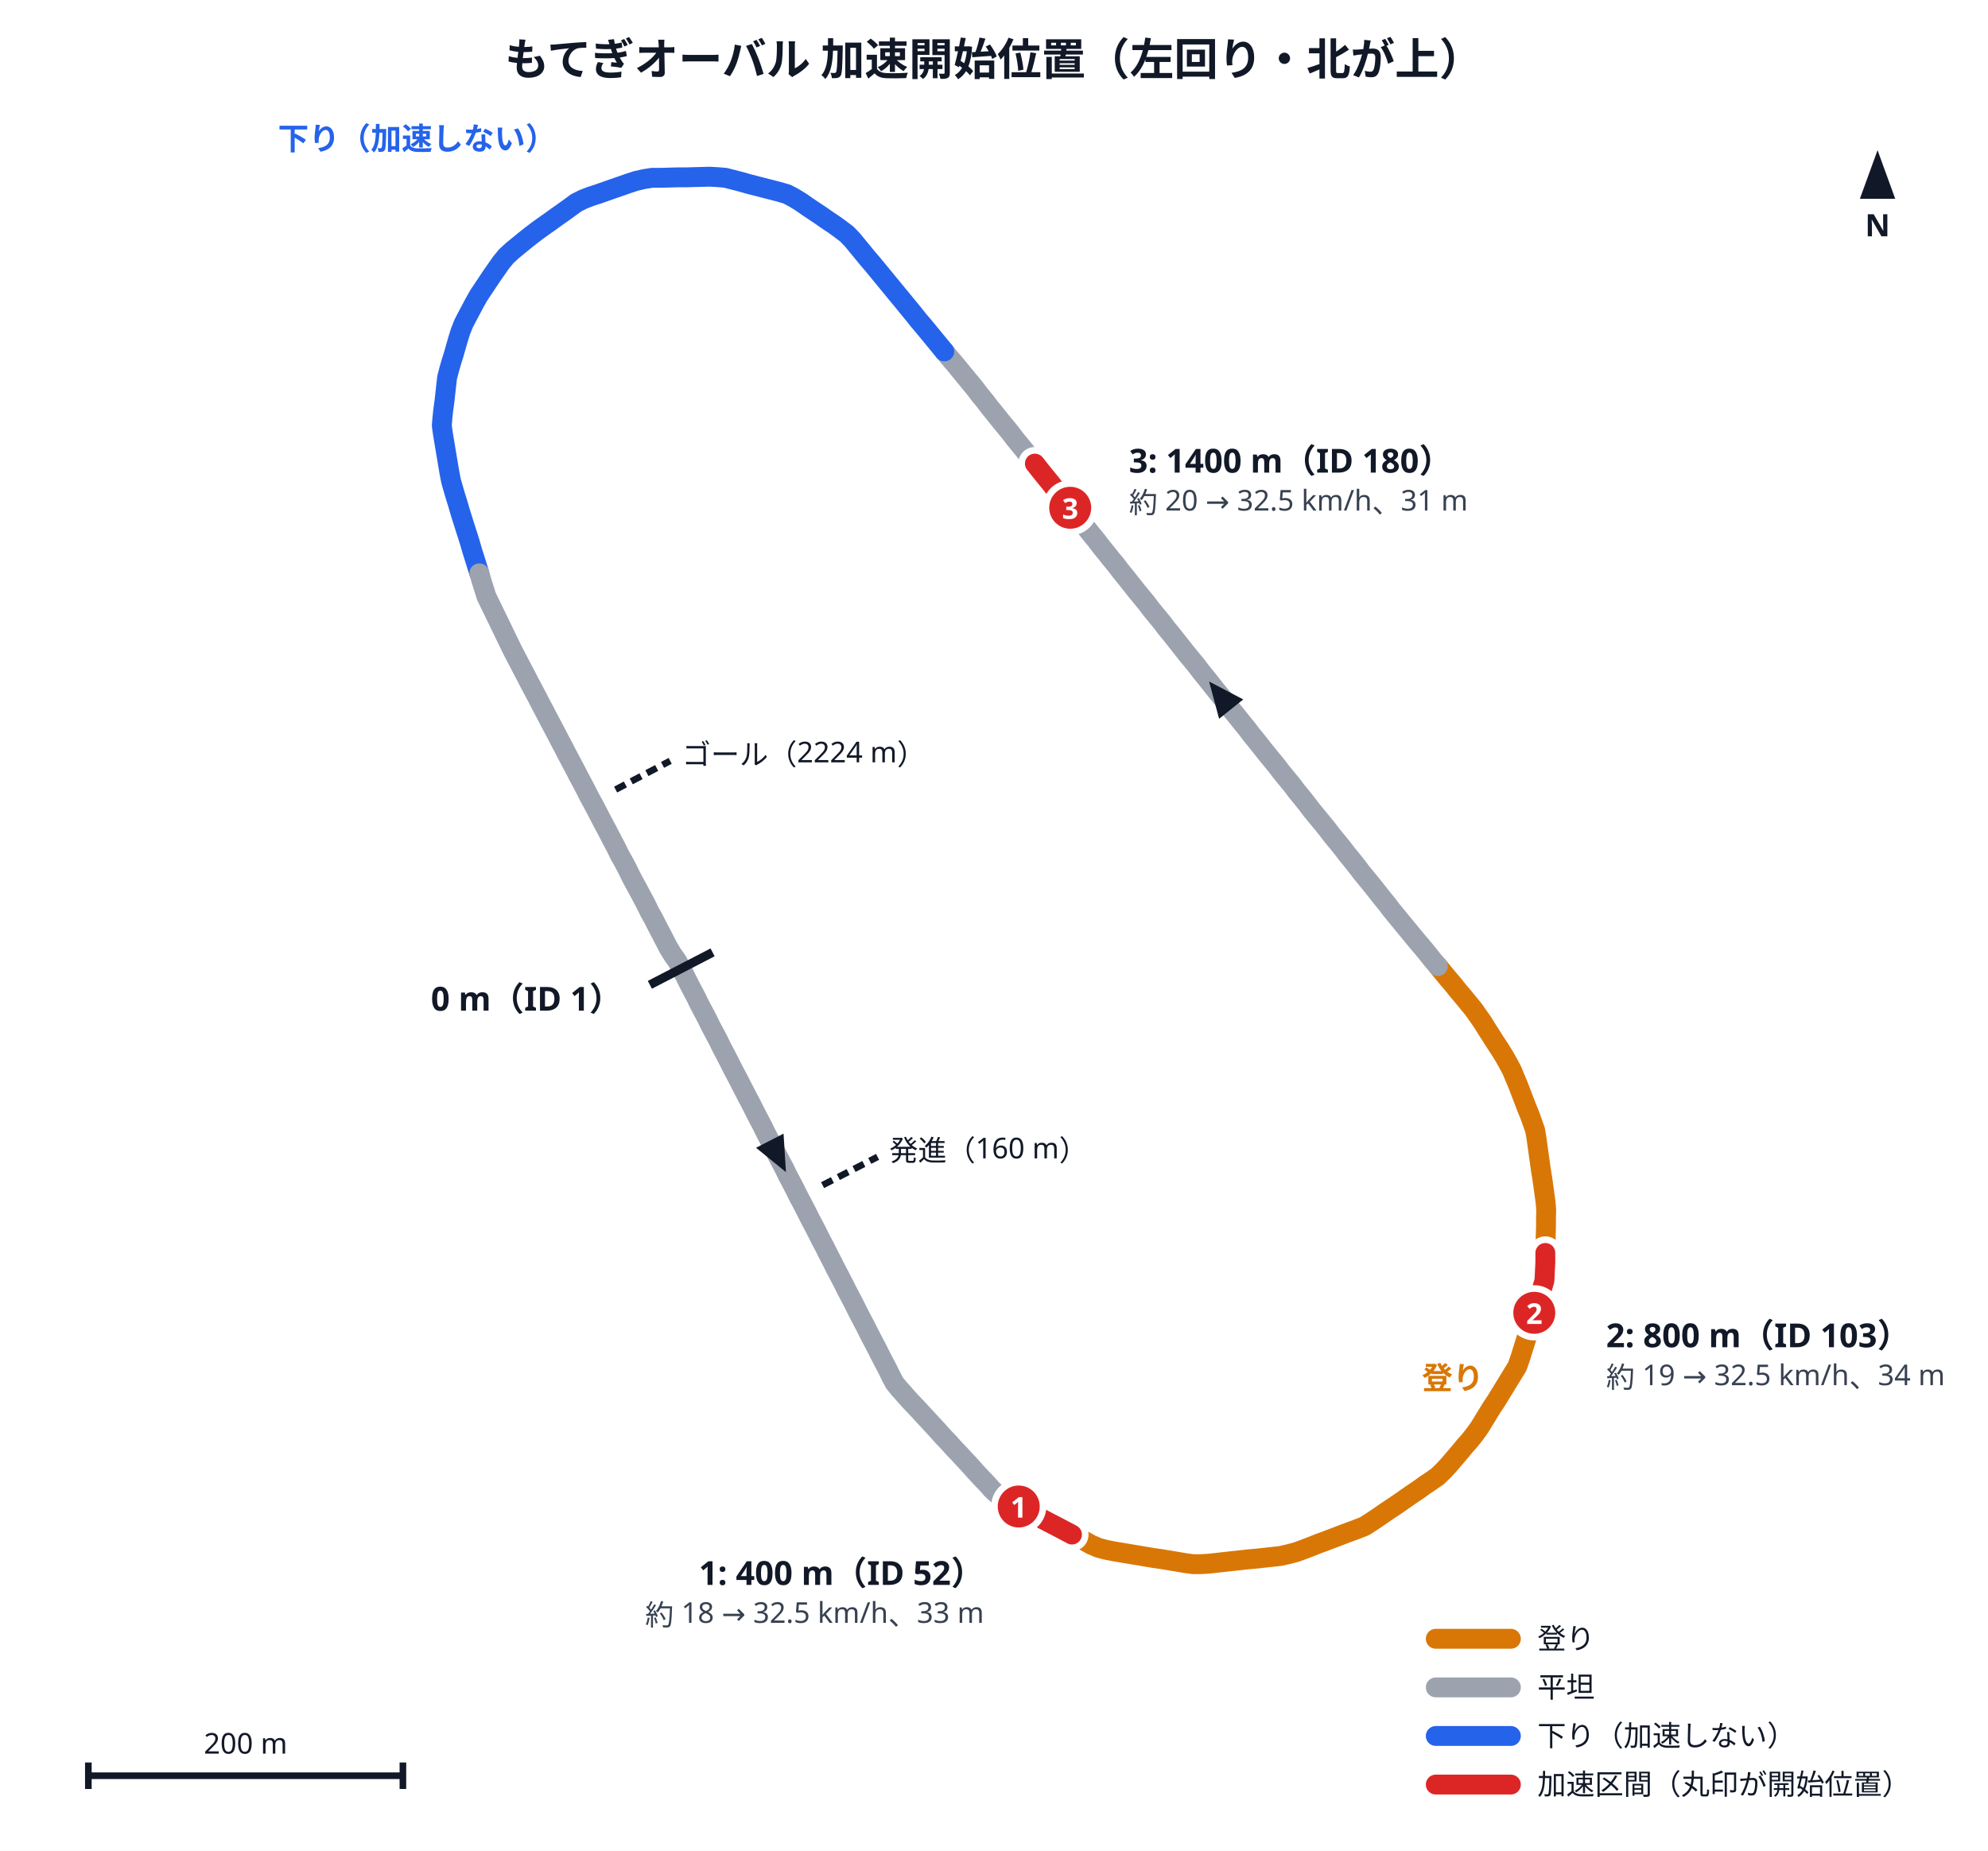
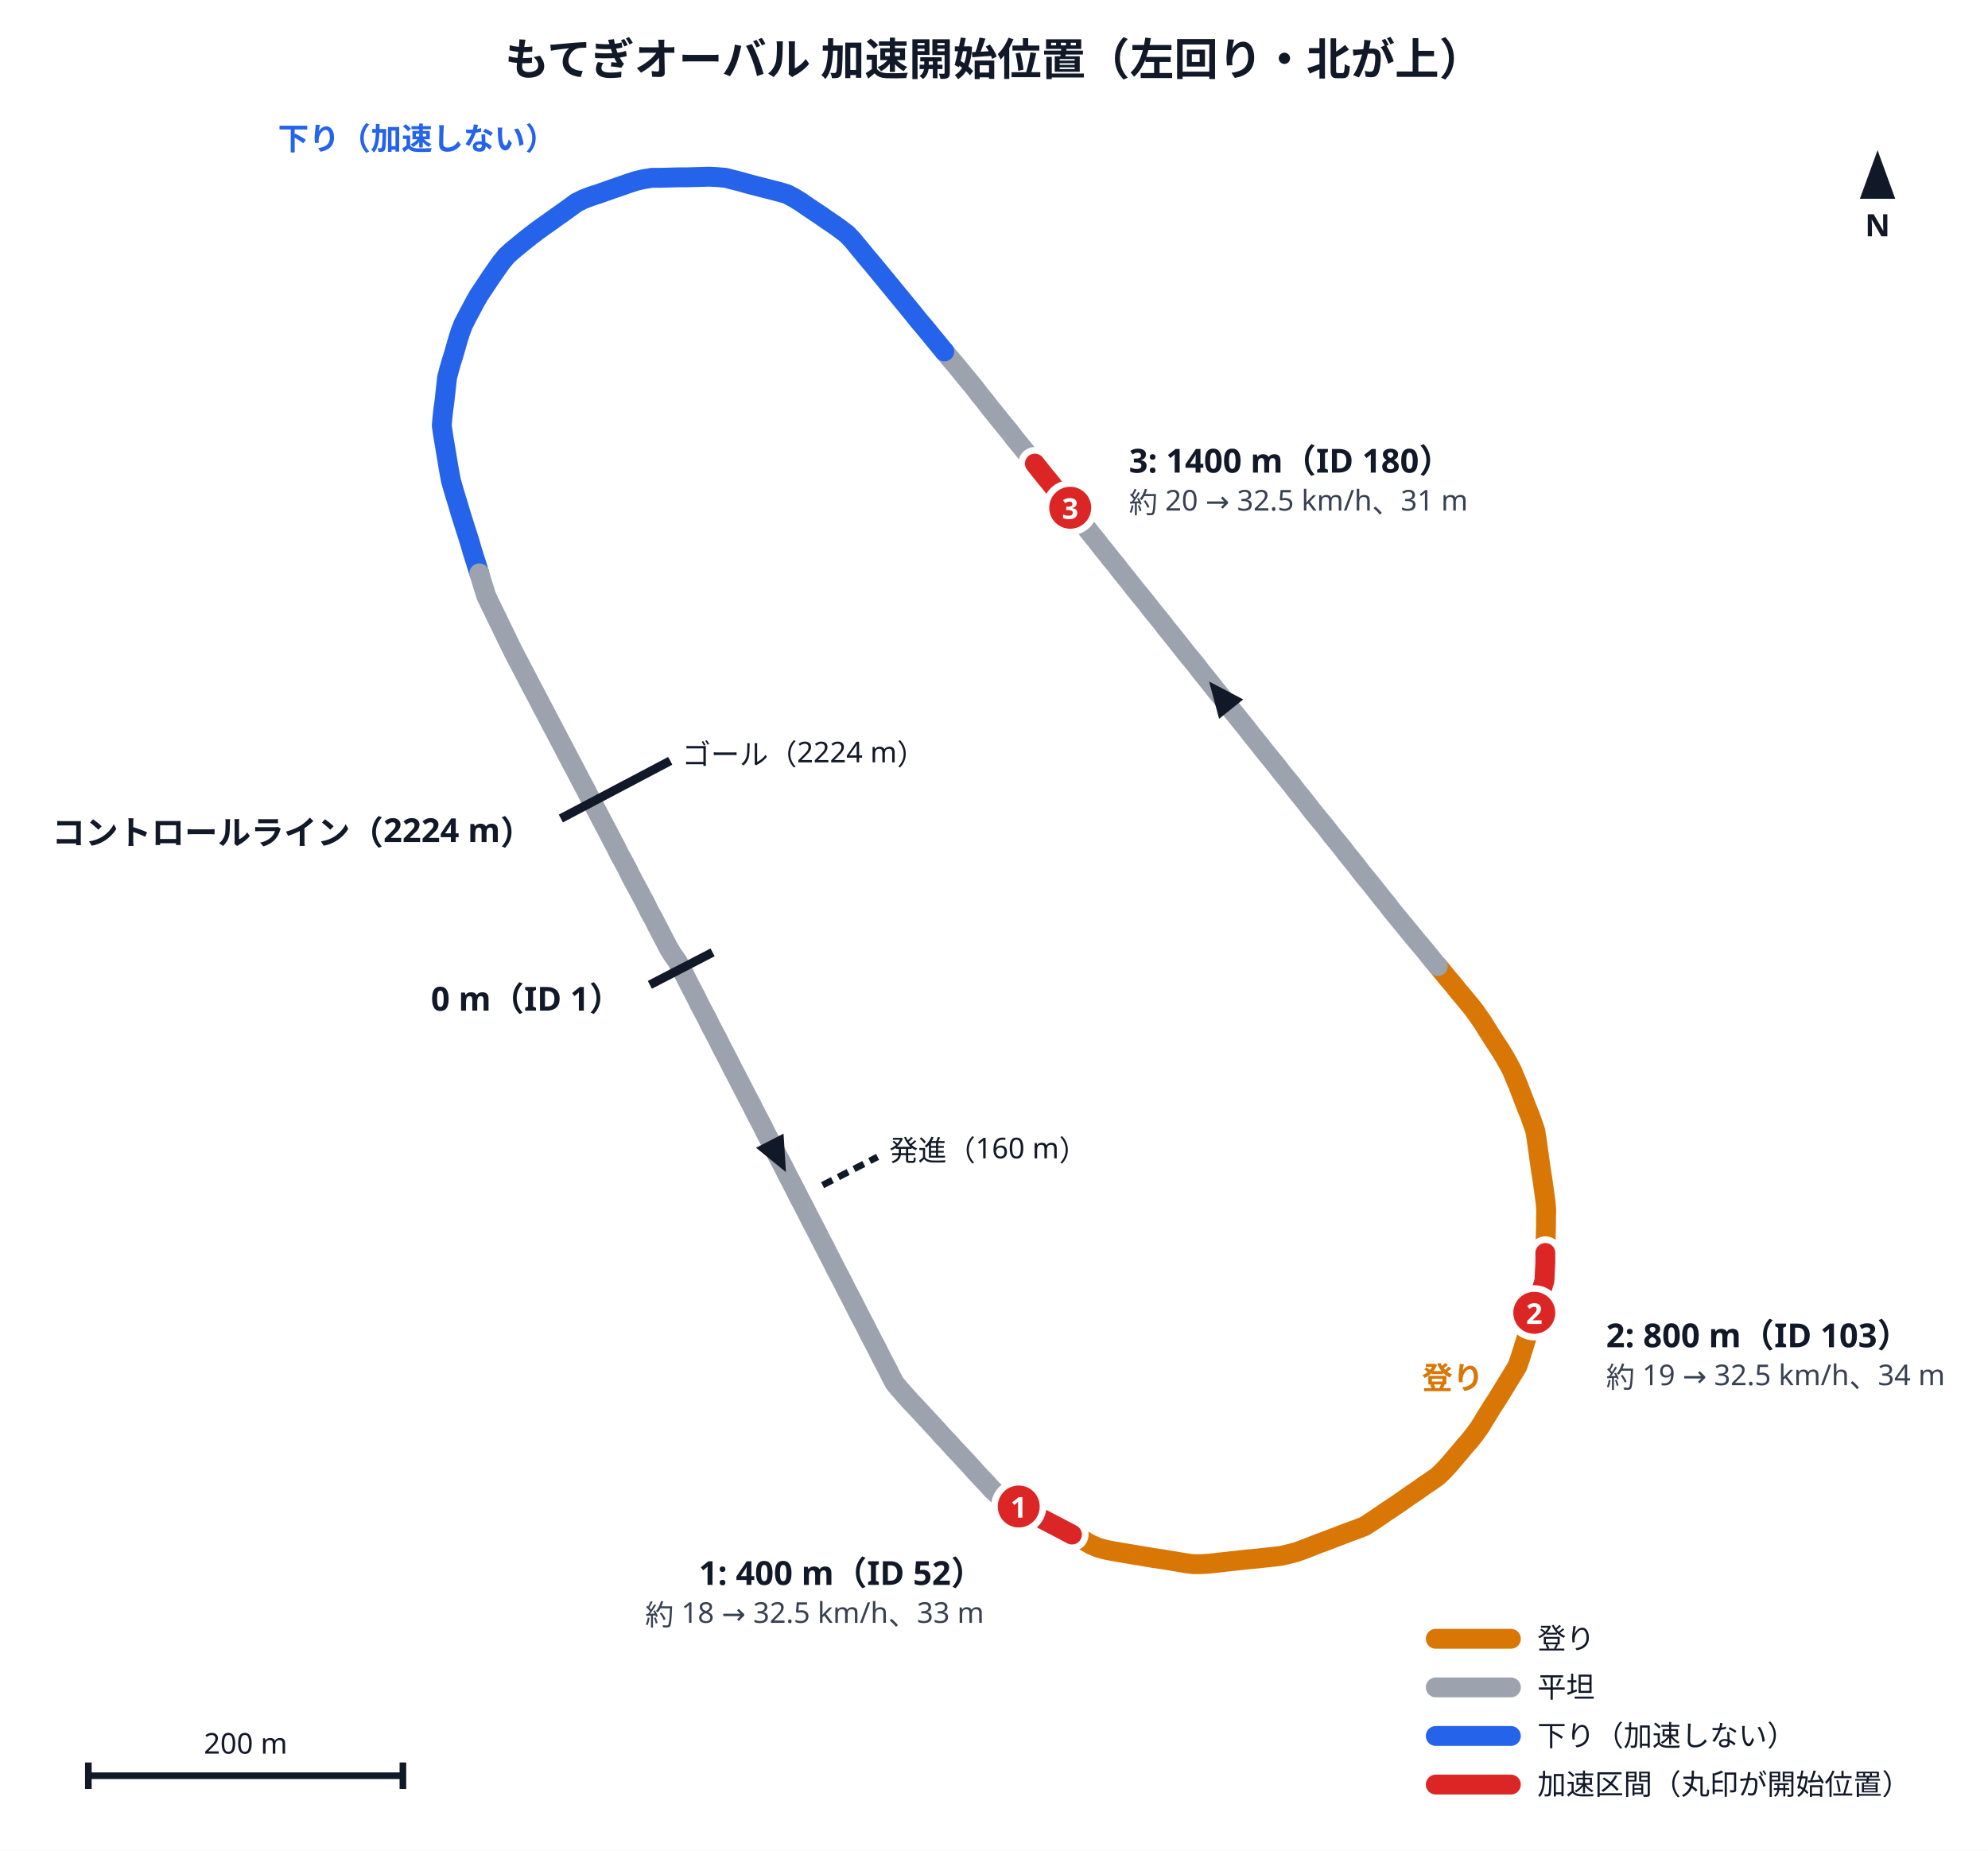
<svg xmlns="http://www.w3.org/2000/svg" viewBox="0 0 900 838" width="900" height="838" font-family="sans-serif">
  <rect width="100%" height="100%" fill="#ffffff" />
  <text x="450" y="34" text-anchor="middle" font-size="20" font-weight="bold" fill="#111827">もてぎオーバル 加速開始位置（左回り・北が上）</text>
  <polyline points="308.4,438.6 310.1,441.8 311.7,445.0 313.4,448.3 315.1,451.5 316.7,454.8 318.4,458.0 320.1,461.2 321.7,464.5 323.4,467.7 325.1,470.9 326.7,474.2 328.4,477.4 330.1,480.7 331.7,483.9 333.4,487.1 335.1,490.4 336.7,493.5 338.4,496.8 340.1,500.0 341.7,503.2 343.4,506.5 345.1,509.7 346.7,513.0 348.4,516.2 350.1,519.4 351.7,522.7 353.4,525.9 355.1,529.1 356.7,532.4 358.4,535.6 360.1,538.9 361.7,542.1 363.4,545.3 365.1,548.6 366.7,551.8 368.4,555.0 370.1,558.3 371.7,561.5 373.4,564.7 375.0,567.9 376.7,571.2 378.3,574.4 380.0,577.6 381.7,580.9 383.3,584.1 385.0,587.3 386.7,590.6 388.3,593.8 390.0,597.1 391.7,600.3 393.3,603.5 395.0,606.8 396.7,610.0 398.3,613.2 400.0,616.5 401.7,619.7 403.3,623.0 405.0,626.2 407.3,629.0 409.7,631.7 412.1,634.4 414.6,637.0 417.1,639.7 419.5,642.3 422.0,645.0 424.5,647.7 426.9,650.4 429.4,653.0 431.8,655.7 434.3,658.3 436.8,661.0 439.3,663.7 441.7,666.4 444.2,669.1 446.7,671.7 449.1,674.4 451.8,676.9 454.8,678.7 458.0,680.5 461.2,682.1 464.4,683.8 467.6,685.5 470.9,687.2 474.5,689.1" fill="none" stroke="#9ca3af" stroke-width="9" stroke-linecap="round" stroke-linejoin="round" />
  <polyline points="474.5,689.1 477.7,690.8 480.6,692.3 484.1,694.2 487.5,696.0 490.8,697.6 494.0,699.4 497.3,700.8 500.7,701.7 504.3,702.4 507.8,703.0 511.4,703.6 515.0,704.2 518.6,704.8 522.1,705.4 525.7,705.9 529.3,706.5 532.9,707.1 536.4,707.7 540.0,708.2 543.6,708.2 547.2,708.0 550.8,707.6 554.4,707.2 558.0,706.8 561.7,706.4 565.3,706.0 568.8,705.7 572.4,705.3 576.1,704.9 579.7,704.5 583.2,703.7 586.7,702.8 590.0,701.6 593.4,700.3 596.9,698.9 600.2,697.7 603.6,696.4 607.0,695.1 610.4,693.8 614.0,692.5 617.8,691.0 620.9,689.0 623.9,687.0 626.9,684.9 629.9,682.9 632.9,680.9 635.9,678.8 638.9,676.7 641.9,674.7 644.8,672.6 647.8,670.6 650.8,668.5 653.4,666.0 655.9,663.3 658.2,660.6 660.6,657.8 662.9,655.0 665.3,652.3 667.6,649.4 669.7,646.5 671.6,643.4 673.5,640.3 675.4,637.2 677.4,634.2 679.3,631.1 681.2,628.0 683.1,624.9 685.0,621.8 686.9,618.7 688.1,615.3 689.2,611.8 690.3,608.3 691.4,604.8 692.5,601.3 693.6,597.9 694.6,594.4 695.7,590.9 696.8,587.5 697.9,584.0 699.0,580.5 699.4,576.9 699.5,573.3 699.6,569.6 699.6,566.0 699.7,562.4 699.8,558.8 699.9,555.2 699.9,551.5 700.0,547.9 699.7,544.2 699.2,540.6 698.7,537.0 698.2,533.4 697.6,529.8 697.1,526.2 696.6,522.6 696.1,519.0 695.6,515.4 695.0,511.8 693.8,508.4 692.6,505.0 691.2,501.6 689.9,498.2 688.6,494.8 687.3,491.4 685.9,488.1 684.5,484.7 682.8,481.5 681.0,478.3 679.1,475.2 677.1,472.2 675.2,469.2 673.2,466.1 671.3,463.0 669.2,460.0 667.1,457.0 664.8,454.2 662.5,451.4 660.2,448.7 657.9,445.8 655.5,443.0 653.2,440.2 650.9,437.4" fill="none" stroke="#d97706" stroke-width="9" stroke-linecap="round" stroke-linejoin="round" />
  <polyline points="650.9,437.4 648.6,434.7 646.3,431.8 644.0,429.0 641.6,426.2 639.3,423.4 637.0,420.6 634.7,417.8 632.4,415.0 630.1,412.2 627.9,409.3 625.6,406.5 623.4,403.7 621.1,400.8 618.8,398.0 616.5,395.2 614.3,392.3 612.0,389.4 609.7,386.6 607.5,383.7 605.2,380.9 602.9,378.1 600.7,375.2 598.4,372.4 596.1,369.6 593.8,366.8 591.6,363.9 589.3,361.0 587.0,358.2 584.8,355.3 582.5,352.5 580.2,349.7 578.0,346.8 575.7,344.0 573.4,341.2 571.1,338.3 568.9,335.5 566.6,332.7 564.4,329.8 562.1,327.0 559.8,324.1 557.5,321.3 555.3,318.4 553.0,315.6 550.7,312.8 548.4,309.9 546.2,307.1 543.9,304.3 541.7,301.4 539.4,298.6 537.1,295.8 534.8,292.9 532.6,290.1 530.3,287.2 528.0,284.4 525.8,281.5 523.5,278.7 521.2,275.9 519.0,273.0 516.7,270.2 514.4,267.4 512.1,264.5 509.9,261.7 507.3,258.5 505.1,255.6 503.0,253.1 500.8,250.3 498.5,247.5 496.3,244.6 494.0,241.8 491.7,238.9 489.1,235.7 486.7,232.7 484.5,229.9 482.2,227.1 480.0,224.2 477.7,221.4 475.4,218.5 473.1,215.7 470.8,212.8 468.6,210.0 466.3,207.2 464.1,204.3 461.8,201.5 459.5,198.7 457.3,195.8 455.0,193.0 452.7,190.2 450.4,187.3 448.1,184.5 445.9,181.6 443.6,178.8 441.4,175.9 439.1,173.1 436.8,170.3 434.5,167.5 432.2,164.7 429.8,161.9 427.5,159.1" fill="none" stroke="#9ca3af" stroke-width="9" stroke-linecap="round" stroke-linejoin="round" />
  <polyline points="427.5,159.1 425.2,156.3 422.9,153.5 420.6,150.7 418.3,147.9 415.9,145.1 413.6,142.2 411.3,139.4 409.1,136.7 406.7,133.8 404.4,131.0 402.1,128.2 399.8,125.4 397.5,122.6 395.2,119.8 392.8,117.0 390.5,114.2 388.2,111.4 385.9,108.6 383.4,106.0 380.5,103.8 377.6,101.7 374.6,99.7 371.6,97.6 368.6,95.6 365.6,93.6 362.6,91.5 359.5,89.6 356.3,87.9 352.9,86.9 349.4,86.0 345.9,85.1 342.4,84.2 338.9,83.3 335.4,82.3 331.9,81.4 328.4,80.5 324.8,80.2 321.2,80.0 317.6,80.1 313.9,80.2 310.3,80.3 306.6,80.3 303.0,80.4 299.3,80.5 295.2,80.5 291.5,81.1 288.0,81.9 284.6,83.0 281.2,84.2 277.7,85.4 274.3,86.6 270.9,87.8 267.5,88.9 264.1,90.2 260.9,91.8 257.9,94.0 255.0,96.1 252.0,98.2 249.1,100.3 246.1,102.4 243.2,104.5 240.3,106.7 237.4,109.0 234.6,111.3 231.8,113.6 229.2,116.0 226.9,118.8 224.8,121.8 222.7,124.8 220.7,127.8 218.7,130.8 216.7,133.8 214.9,137.0 213.2,140.2 211.5,143.4 209.8,146.7 208.5,150.0 207.4,153.5 206.4,157.0 205.4,160.5 204.3,164.0 203.3,167.5 202.4,171.0 202.0,174.6 201.6,178.2 201.2,181.8 200.7,185.4 200.3,189.1 200.0,192.7 200.5,196.3 201.1,199.9 201.7,203.5 202.3,207.1 202.9,210.7 203.5,214.2 204.2,217.8 205.2,221.3 206.2,224.7 207.3,228.2 208.3,231.7 209.4,235.2 210.5,238.7 211.6,242.1 212.7,245.6 213.7,249.1 214.8,252.6 215.9,256.1 217.0,259.6" fill="none" stroke="#2563eb" stroke-width="9" stroke-linecap="round" stroke-linejoin="round" />
  <polyline points="217.0,259.6 218.0,263.0 219.1,266.5 220.2,270.0 221.8,273.3 223.4,276.6 225.0,279.9 226.6,283.2 228.2,286.5 229.8,289.8 231.4,293.1 233.0,296.3 234.7,299.5 236.4,302.8 238.1,306.0 239.8,309.3 241.5,312.5 243.2,315.7 244.9,319.0 246.6,322.2 248.3,325.5 250.0,328.7 251.7,331.9 253.4,335.2 255.1,338.4 256.8,341.7 258.5,344.9 260.2,348.1 261.9,351.4 263.6,354.6 265.3,357.8 266.9,361.0 268.7,364.3 270.4,367.5 272.1,370.8 273.8,374.0 275.5,377.2 277.2,380.5 278.9,383.7 280.5,387.0 282.3,390.2 284.0,393.4 285.6,396.7 287.3,399.9 289.1,403.2 290.8,406.4 292.5,409.6 294.1,412.9 295.9,416.1 297.5,419.3 299.2,422.5 300.9,425.8 302.6,429.1 304.5,432.2 306.7,435.3 308.4,438.6" fill="none" stroke="#9ca3af" stroke-width="9" stroke-linecap="round" stroke-linejoin="round" />
  <text x="643.7" y="624.0" text-anchor="start" dominant-baseline="middle" font-size="14" font-weight="bold" fill="#d97706" stroke="#ffffff" stroke-width="4" paint-order="stroke">登り</text>
  <text x="251.8" y="62.9" text-anchor="end" dominant-baseline="middle" font-size="14" font-weight="bold" fill="#2563eb" stroke="#ffffff" stroke-width="4" paint-order="stroke">下り（加速しない）</text>
  <polygon points="9,0 -7,-7 -7,7" fill="#111827" transform="translate(351.7,522.7) rotate(62.8)" />
  <polygon points="9,0 -7,-7 -7,7" fill="#111827" transform="translate(553.0,315.6) rotate(-128.7)" />
  <line x1="322.6" y1="431.2" x2="294.2" y2="445.9" stroke="#111827" stroke-width="4" />
  <text x="281.7" y="452.3" text-anchor="end" dominant-baseline="middle" font-size="15" font-weight="bold" fill="#111827" stroke="#ffffff" stroke-width="4" paint-order="stroke">0 m（ID 1）</text>
  <line x1="372.4" y1="536.6" x2="397.3" y2="523.8" stroke="#111827" stroke-width="3" stroke-dasharray="5 3" />
  <text x="402.6" y="521.0" text-anchor="start" dominant-baseline="middle" font-size="13" font-weight="normal" fill="#111827" stroke="#ffffff" stroke-width="4" paint-order="stroke">発進（160 m）</text>
  <line x1="278.7" y1="357.5" x2="303.4" y2="344.5" stroke="#111827" stroke-width="3" stroke-dasharray="5 3" />
  <text x="308.8" y="341.7" text-anchor="start" dominant-baseline="middle" font-size="13" font-weight="normal" fill="#111827" stroke="#ffffff" stroke-width="4" paint-order="stroke">ゴール（2224 m）</text>
+   <line x1="303.4" y1="344.5" x2="253.9" y2="370.6" stroke="#111827" stroke-width="4" />
+   <text x="241.5" y="377.1" text-anchor="end" dominant-baseline="middle" font-size="15" font-weight="bold" fill="#111827" stroke="#ffffff" stroke-width="4" paint-order="stroke">コントロールライン（2224 m）</text>
  <polyline points="463.5,683.3 467.1,685.2 470.6,687.1 474.6,689.2 478.1,691.0 481.3,692.7 485.3,694.8" fill="none" stroke="#ffffff" stroke-width="15" stroke-linecap="round" stroke-linejoin="round" />
  <polyline points="463.5,683.3 467.1,685.2 470.6,687.1 474.6,689.2 478.1,691.0 481.3,692.7 485.3,694.8" fill="none" stroke="#dc2626" stroke-width="9" stroke-linecap="round" stroke-linejoin="round" />
  <polyline points="695.5,591.7 696.8,587.8 698.0,583.8 699.2,579.8 699.4,575.6 699.6,571.5 699.6,567.3" fill="none" stroke="#ffffff" stroke-width="15" stroke-linecap="round" stroke-linejoin="round" />
  <polyline points="695.5,591.7 696.8,587.8 698.0,583.8 699.2,579.8 699.4,575.6 699.6,571.5 699.6,567.3" fill="none" stroke="#dc2626" stroke-width="9" stroke-linecap="round" stroke-linejoin="round" />
  <polyline points="482.7,227.6 480.3,224.7 477.9,221.7 475.6,218.7 473.2,215.8 470.8,212.8 468.5,209.9" fill="none" stroke="#ffffff" stroke-width="15" stroke-linecap="round" stroke-linejoin="round" />
  <polyline points="482.7,227.6 480.3,224.7 477.9,221.7 475.6,218.7 473.2,215.8 470.8,212.8 468.5,209.9" fill="none" stroke="#dc2626" stroke-width="9" stroke-linecap="round" stroke-linejoin="round" />
  <circle cx="461.2" cy="682.1" r="11" fill="#dc2626" stroke="#ffffff" stroke-width="3" />
  <text x="461.2" y="682.1" text-anchor="middle" dominant-baseline="central" font-size="13" font-weight="bold" fill="#ffffff">1</text>
  <text x="445.5" y="712.3" text-anchor="end" dominant-baseline="middle" font-size="15" font-weight="bold" fill="#111827" stroke="#ffffff" stroke-width="4" paint-order="stroke">1: 400 m（ID 52）</text>
  <text x="445.5" y="731.3" text-anchor="end" dominant-baseline="middle" font-size="13" fill="#374151" stroke="#ffffff" stroke-width="4" paint-order="stroke">約 18 → 32.5 km/h、33 m</text>
  <circle cx="694.6" cy="594.4" r="11" fill="#dc2626" stroke="#ffffff" stroke-width="3" />
  <text x="694.6" y="594.4" text-anchor="middle" dominant-baseline="central" font-size="13" font-weight="bold" fill="#ffffff">2</text>
  <text x="727.1" y="604.7" text-anchor="start" dominant-baseline="middle" font-size="15" font-weight="bold" fill="#111827" stroke="#ffffff" stroke-width="4" paint-order="stroke">2: 800 m（ID 103）</text>
  <text x="727.1" y="623.7" text-anchor="start" dominant-baseline="middle" font-size="13" fill="#374151" stroke="#ffffff" stroke-width="4" paint-order="stroke">約 19 → 32.5 km/h、34 m</text>
  <circle cx="484.5" cy="229.9" r="11" fill="#dc2626" stroke="#ffffff" stroke-width="3" />
  <text x="484.5" y="229.9" text-anchor="middle" dominant-baseline="central" font-size="13" font-weight="bold" fill="#ffffff">3</text>
  <text x="511.1" y="208.7" text-anchor="start" dominant-baseline="middle" font-size="15" font-weight="bold" fill="#111827" stroke="#ffffff" stroke-width="4" paint-order="stroke">3: 1400 m（ID 180）</text>
  <text x="511.1" y="227.7" text-anchor="start" dominant-baseline="middle" font-size="13" fill="#374151" stroke="#ffffff" stroke-width="4" paint-order="stroke">約 20 → 32.5 km/h、31 m</text>
  <polygon points="850,68 842,90 858,90" fill="#111827" />
  <text x="850" y="107" text-anchor="middle" font-size="14" font-weight="bold" fill="#111827">N</text>
  <line x1="40" y1="804" x2="182.4" y2="804" stroke="#111827" stroke-width="3" />
  <line x1="40.0" y1="798" x2="40.0" y2="810" stroke="#111827" stroke-width="3" />
  <line x1="182.4" y1="798" x2="182.4" y2="810" stroke="#111827" stroke-width="3" />
  <text x="111.2" y="794" text-anchor="middle" font-size="13" fill="#111827">200 m</text>
  <line x1="650" y1="742" x2="684" y2="742" stroke="#d97706" stroke-width="9" stroke-linecap="round" />
  <text x="696" y="742" dominant-baseline="middle" font-size="13" fill="#111827">登り</text>
  <line x1="650" y1="764" x2="684" y2="764" stroke="#9ca3af" stroke-width="9" stroke-linecap="round" />
  <text x="696" y="764" dominant-baseline="middle" font-size="13" fill="#111827">平坦</text>
  <line x1="650" y1="786" x2="684" y2="786" stroke="#2563eb" stroke-width="9" stroke-linecap="round" />
  <text x="696" y="786" dominant-baseline="middle" font-size="13" fill="#111827">下り（加速しない）</text>
  <line x1="650" y1="808" x2="684" y2="808" stroke="#dc2626" stroke-width="9" stroke-linecap="round" />
  <text x="696" y="808" dominant-baseline="middle" font-size="13" fill="#111827">加速区間（丸印が開始位置）</text>
</svg>
